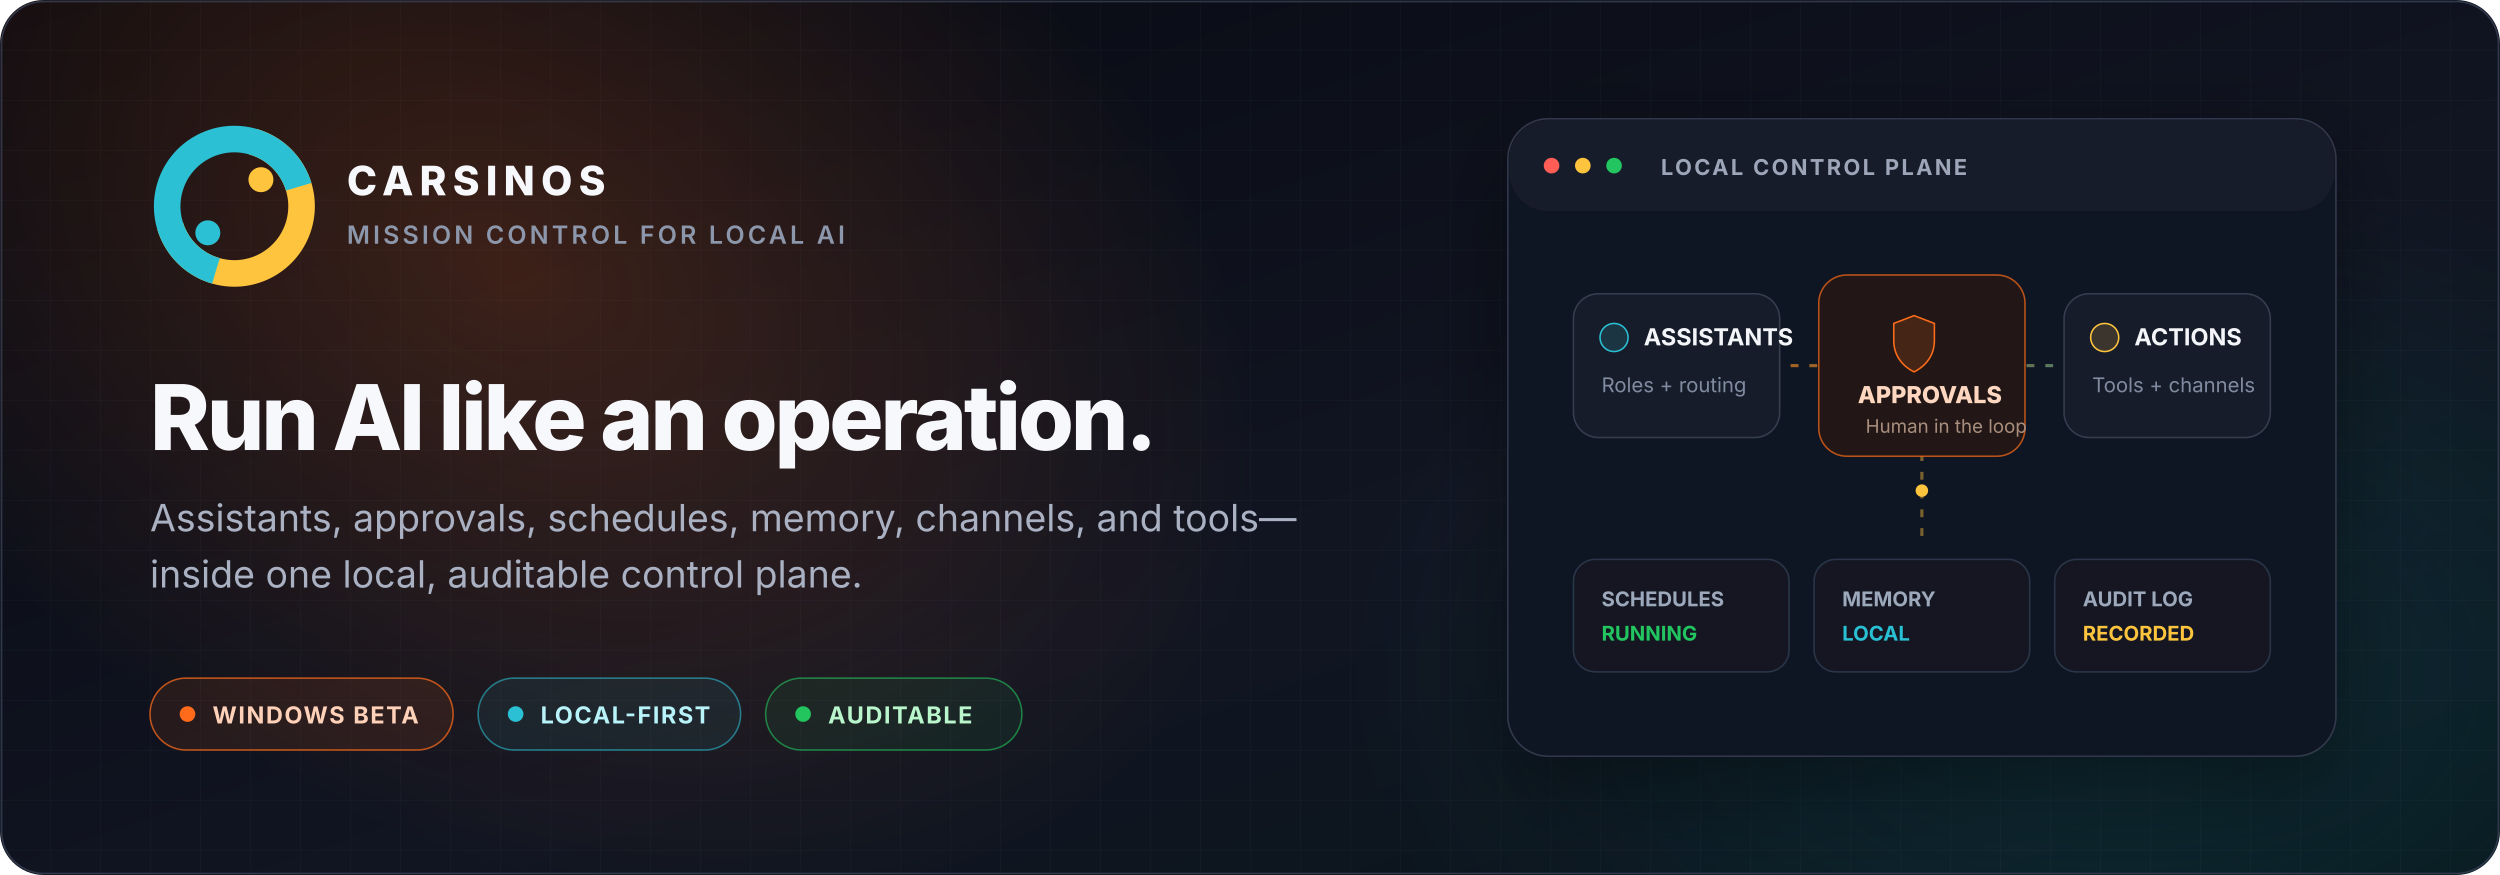
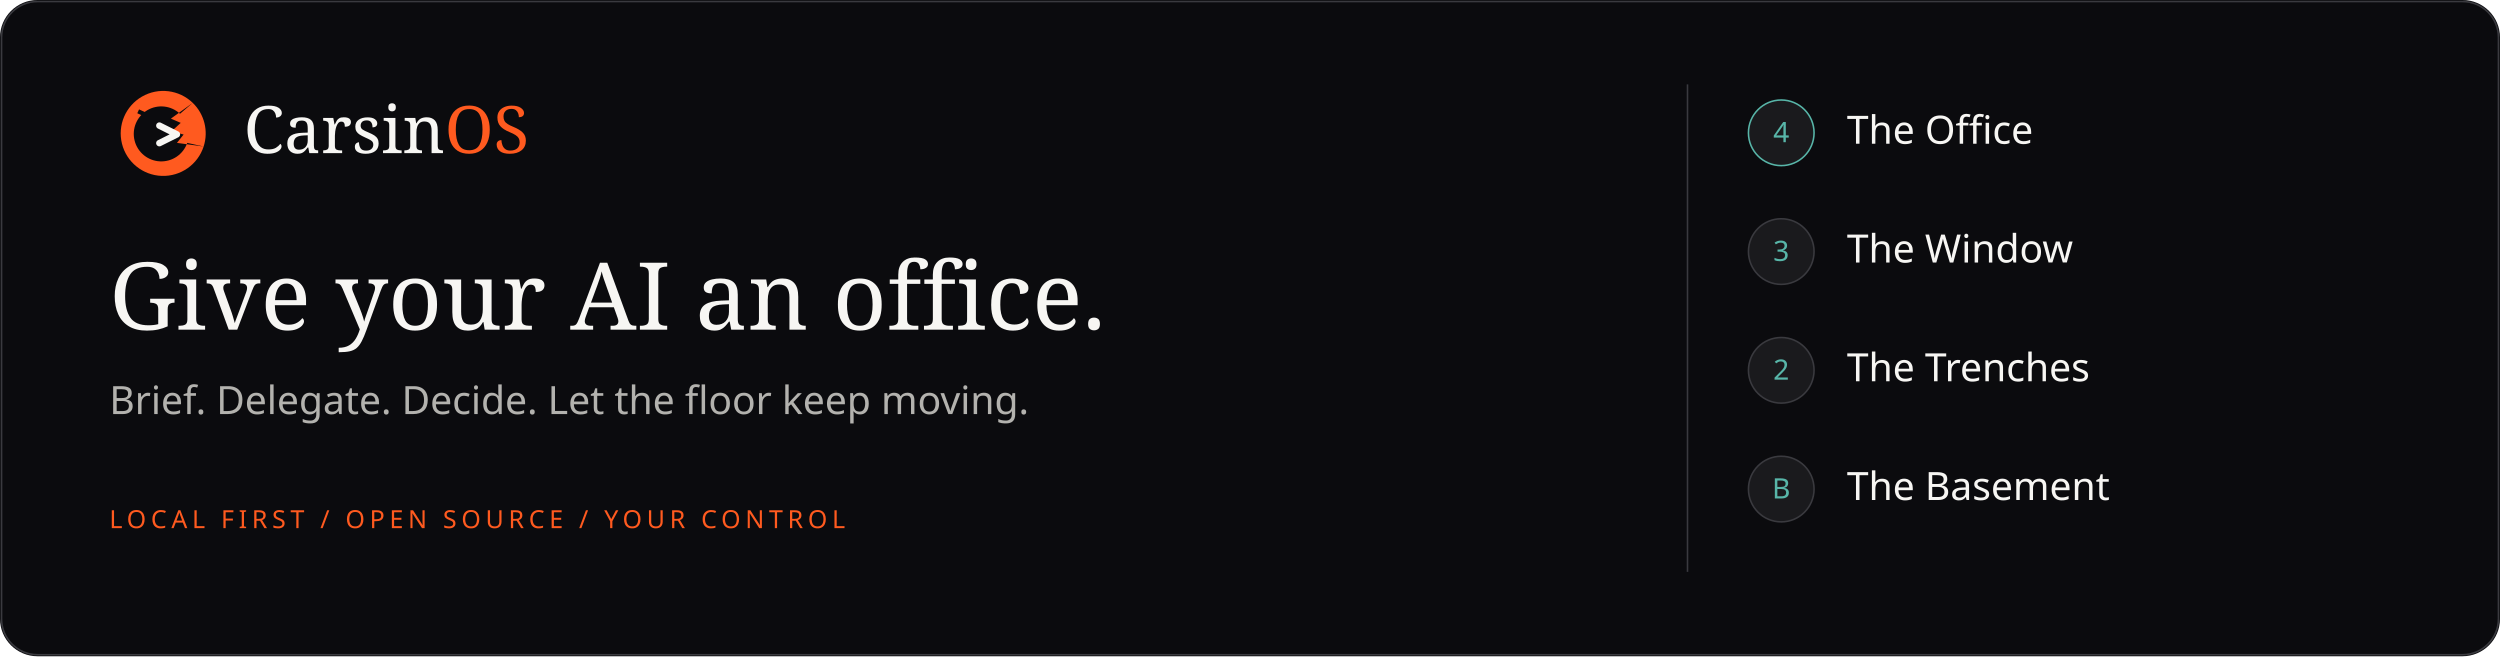
- <svg xmlns="http://www.w3.org/2000/svg" width="1600" height="560" viewBox="0 0 1600 560" role="img" aria-labelledby="title desc">
-   <defs>
-     <linearGradient id="bg" x1="0" y1="0" x2="1" y2="1">
-       <stop offset="0" stop-color="#070910" />
-       <stop offset="0.58" stop-color="#111522" />
-       <stop offset="1" stop-color="#071419" />
-     </linearGradient>
-     <radialGradient id="orangeGlow" cx="0" cy="0" r="1" gradientUnits="userSpaceOnUse" gradientTransform="translate(325 170) rotate(31) scale(520 360)">
-       <stop stop-color="#ff6b1a" stop-opacity=".2" />
-       <stop offset="1" stop-color="#ff6b1a" stop-opacity="0" />
-     </radialGradient>
-     <radialGradient id="cyanGlow" cx="0" cy="0" r="1" gradientUnits="userSpaceOnUse" gradientTransform="translate(1360 430) rotate(180) scale(500 330)">
-       <stop stop-color="#2bc0d3" stop-opacity=".14" />
-       <stop offset="1" stop-color="#2bc0d3" stop-opacity="0" />
-     </radialGradient>
-     <linearGradient id="line" x1="0" y1="0" x2="1" y2="0">
-       <stop stop-color="#ff6b1a" stop-opacity=".76" />
-       <stop offset=".5" stop-color="#ffc43d" stop-opacity=".44" />
-       <stop offset="1" stop-color="#2bc0d3" stop-opacity=".7" />
-     </linearGradient>
-     <filter id="shadow" x="-30%" y="-30%" width="160%" height="160%">
-       <feDropShadow dx="0" dy="18" stdDeviation="28" flood-color="#000" flood-opacity=".42" />
-     </filter>
-     <pattern id="grid" width="32" height="32" patternUnits="userSpaceOnUse">
-       <path d="M32 0H0V32" fill="none" stroke="#8993a8" stroke-opacity=".055" />
-     </pattern>
-   </defs>
-   <rect width="1600" height="560" rx="28" fill="url(#bg)" />
-   <rect width="1600" height="560" rx="28" fill="url(#grid)" />
-   <rect width="1600" height="560" rx="28" fill="url(#orangeGlow)" />
-   <rect width="1600" height="560" rx="28" fill="url(#cyanGlow)" />
-   <rect x="1" y="1" width="1598" height="558" rx="27" fill="none" stroke="#30384a" />
-   <g transform="translate(96 78)">
-     <g transform="translate(54 54)">
-       <circle r="43" fill="none" stroke="#ffc43d" stroke-width="17" stroke-dasharray="178 93" transform="rotate(-74)" />
-       <circle r="43" fill="none" stroke="#2bc0d3" stroke-width="17" stroke-dasharray="178 93" transform="rotate(106)" />
-       <circle cx="17" cy="-17" r="8" fill="#ffc43d" />
-       <circle cx="-17" cy="17" r="8" fill="#2bc0d3" />
+ <svg xmlns="http://www.w3.org/2000/svg" width="1600" height="420" viewBox="0 0 1600 420" role="img" aria-labelledby="title desc">
+   <rect width="1600" height="420" rx="24" fill="#0B0B0E" />
+   <rect x="1" y="1" width="1598" height="418" rx="23" fill="none" stroke="#3A3A3F" />
+   <g transform="translate(70 54)">
+     <g transform="translate(0 0) scale(1.6)">
+       <path d="M36 11 A17 17 0 1 0 36 29 L30 26 A11 11 0 1 1 30 14 Z M36 11 L26 15 l3.4 2.6 L25 20 l4.4 2.4 L26 25 l10 4 A17 17 0 0 0 36 11 Z" fill="#FF5A1F" fill-rule="evenodd" transform="rotate(-14 20 20)" />
+       <path d="M14 9 l5 4 l-4 3 l5 4" fill="none" stroke="#0B0B0E" stroke-width="1.7" transform="rotate(-14 20 20)" />
+       <path d="M20 16.5 l7 3.5 l-7 3.5" fill="none" stroke="#F7F6F3" stroke-width="2.6" stroke-linecap="round" stroke-linejoin="round" />
    </g>
-     <text x="126" y="47" fill="#f7f8fb" font-family="Inter,Segoe UI,Arial,sans-serif" font-size="26" font-weight="800" letter-spacing="4">CARSINOS</text>
-     <text x="126" y="78" fill="#8d97ab" font-family="Inter,Segoe UI,Arial,sans-serif" font-size="16" font-weight="600" letter-spacing="2">MISSION CONTROL FOR LOCAL AI</text>
-     <text x="0" y="210" fill="#f7f8fb" font-family="Inter,Segoe UI,Arial,sans-serif" font-size="58" font-weight="780" letter-spacing="-2">Run AI like an operation.</text>
-     <text x="0" y="262" fill="#a9b1c2" font-family="Inter,Segoe UI,Arial,sans-serif" font-size="24">Assistants, approvals, schedules, memory, channels, and tools—</text>
-     <text x="0" y="298" fill="#a9b1c2" font-family="Inter,Segoe UI,Arial,sans-serif" font-size="24">inside one local, auditable control plane.</text>
-     <g transform="translate(0 356)" font-family="Inter,Segoe UI,Arial,sans-serif" font-size="15" font-weight="700" letter-spacing="1">
-       <rect width="194" height="46" rx="23" fill="#ff6b1a" fill-opacity=".1" stroke="#ff6b1a" stroke-opacity=".72" />
-       <circle cx="24" cy="23" r="5" fill="#ff6b1a" />
-       <text x="40" y="29" fill="#ffd1b8">WINDOWS BETA</text>
-       <g transform="translate(210)">
-         <rect width="168" height="46" rx="23" fill="#2bc0d3" fill-opacity=".08" stroke="#2bc0d3" stroke-opacity=".58" />
-         <circle cx="24" cy="23" r="5" fill="#2bc0d3" />
-         <text x="40" y="29" fill="#b7f3f8">LOCAL-FIRST</text>
-       </g>
-       <g transform="translate(394)">
-         <rect width="164" height="46" rx="23" fill="#22c55e" fill-opacity=".08" stroke="#22c55e" stroke-opacity=".6" />
-         <circle cx="24" cy="23" r="5" fill="#22c55e" />
-         <text x="40" y="29" fill="#b9f6cc">AUDITABLE</text>
-       </g>
-     </g>
+     <text x="86" y="44" font-family="Georgia,serif" font-size="42" fill="#F7F6F3">Carsin<tspan fill="#FF5A1F">OS</tspan>
+     </text>
+     <text x="0" y="157" font-family="Georgia,serif" font-size="60" fill="#F7F6F3">Give your AI an office.</text>
+     <text x="0" y="211" font-family="Segoe UI,sans-serif" font-size="25" fill="#B3B2AE">Brief. Delegate. Decide. Let the floor keep moving.</text>
+     <text x="0" y="284" font-family="Segoe UI,sans-serif" font-size="16" letter-spacing="3" fill="#FF5A1F">LOCAL FIRST / OPEN SOURCE / YOUR CONTROL</text>
  </g>
-   <g transform="translate(965 76)" filter="url(#shadow)" font-family="Inter,Segoe UI,Arial,sans-serif">
-     <rect width="530" height="408" rx="26" fill="#111622" stroke="#31394b" />
-     <rect x="1" y="1" width="528" height="58" rx="25" fill="#171d2b" />
-     <circle cx="28" cy="30" r="5" fill="#ff5d57" />
-     <circle cx="48" cy="30" r="5" fill="#ffc43d" />
-     <circle cx="68" cy="30" r="5" fill="#22c55e" />
-     <text x="98" y="36" fill="#9da6b8" font-size="14" font-weight="700" letter-spacing="1.5">LOCAL CONTROL PLANE</text>
-     <path d="M109 158H210M320 158H421M265 202V274" fill="none" stroke="url(#line)" stroke-width="2" stroke-dasharray="5 7" />
-     <circle cx="165" cy="158" r="4" fill="#ff6b1a" />
-     <circle cx="365" cy="158" r="4" fill="#2bc0d3" />
-     <circle cx="265" cy="238" r="4" fill="#ffc43d" />
-     <g transform="translate(42 112)">
-       <rect width="132" height="92" rx="16" fill="#171d2a" stroke="#343d50" />
-       <circle cx="26" cy="28" r="9" fill="#2bc0d3" fill-opacity=".15" stroke="#2bc0d3" />
-       <text x="45" y="33" fill="#f3f5f8" font-size="15" font-weight="750">ASSISTANTS</text>
-       <text x="18" y="63" fill="#818ba0" font-size="13">Roles + routing</text>
-     </g>
-     <g transform="translate(199 100)">
-       <rect width="132" height="116" rx="18" fill="#211914" stroke="#ff6b1a" stroke-opacity=".7" />
-       <path d="M61 26l13 5v11c0 9-5 16-13 20-8-4-13-11-13-20V31l13-5z" fill="#ff6b1a" fill-opacity=".16" stroke="#ff6b1a" />
-       <text x="25" y="82" fill="#ffd7c1" font-size="15" font-weight="800">APPROVALS</text>
-       <text x="30" y="101" fill="#a98d7e" font-size="12">Human in the loop</text>
-     </g>
-     <g transform="translate(356 112)">
-       <rect width="132" height="92" rx="16" fill="#171d2a" stroke="#343d50" />
-       <circle cx="26" cy="28" r="9" fill="#ffc43d" fill-opacity=".15" stroke="#ffc43d" />
-       <text x="45" y="33" fill="#f3f5f8" font-size="15" font-weight="750">ACTIONS</text>
-       <text x="18" y="63" fill="#818ba0" font-size="13">Tools + channels</text>
-     </g>
-     <g transform="translate(42 282)" font-size="13" font-weight="700">
-       <rect width="138" height="72" rx="14" fill="#121924" stroke="#2a3548" />
-       <text x="18" y="30" fill="#9da8bb">SCHEDULES</text>
-       <text x="18" y="52" fill="#22c55e">RUNNING</text>
-       <g transform="translate(154)">
-         <rect width="138" height="72" rx="14" fill="#121924" stroke="#2a3548" />
-         <text x="18" y="30" fill="#9da8bb">MEMORY</text>
-         <text x="18" y="52" fill="#2bc0d3">LOCAL</text>
-       </g>
-       <g transform="translate(308)">
-         <rect width="138" height="72" rx="14" fill="#121924" stroke="#2a3548" />
-         <text x="18" y="30" fill="#9da8bb">AUDIT LOG</text>
-         <text x="18" y="52" fill="#ffc43d">RECORDED</text>
-       </g>
-     </g>
+   <path d="M1080 54V366" stroke="#3A3A3F" />
+   <g font-family="Segoe UI,sans-serif">
+     <circle cx="1140" cy="85" r="21" fill="#1A1A1D" stroke="#58B6A9" />
+     <text x="1140" y="91" text-anchor="middle" font-size="18" fill="#58B6A9">4</text>
+     <text x="1182" y="92" font-size="25" fill="#F7F6F3">The Office</text>
+     <circle cx="1140" cy="161" r="21" fill="#1A1A1D" stroke="#3A3A3F" />
+     <text x="1140" y="167" text-anchor="middle" font-size="18" fill="#58B6A9">3</text>
+     <text x="1182" y="168" font-size="25" fill="#F7F6F3">The Window</text>
+     <circle cx="1140" cy="237" r="21" fill="#1A1A1D" stroke="#3A3A3F" />
+     <text x="1140" y="243" text-anchor="middle" font-size="18" fill="#58B6A9">2</text>
+     <text x="1182" y="244" font-size="25" fill="#F7F6F3">The Trenches</text>
+     <circle cx="1140" cy="313" r="21" fill="#1A1A1D" stroke="#3A3A3F" />
+     <text x="1140" y="319" text-anchor="middle" font-size="18" fill="#58B6A9">B</text>
+     <text x="1182" y="320" font-size="25" fill="#F7F6F3">The Basement</text>
  </g>
</svg>
